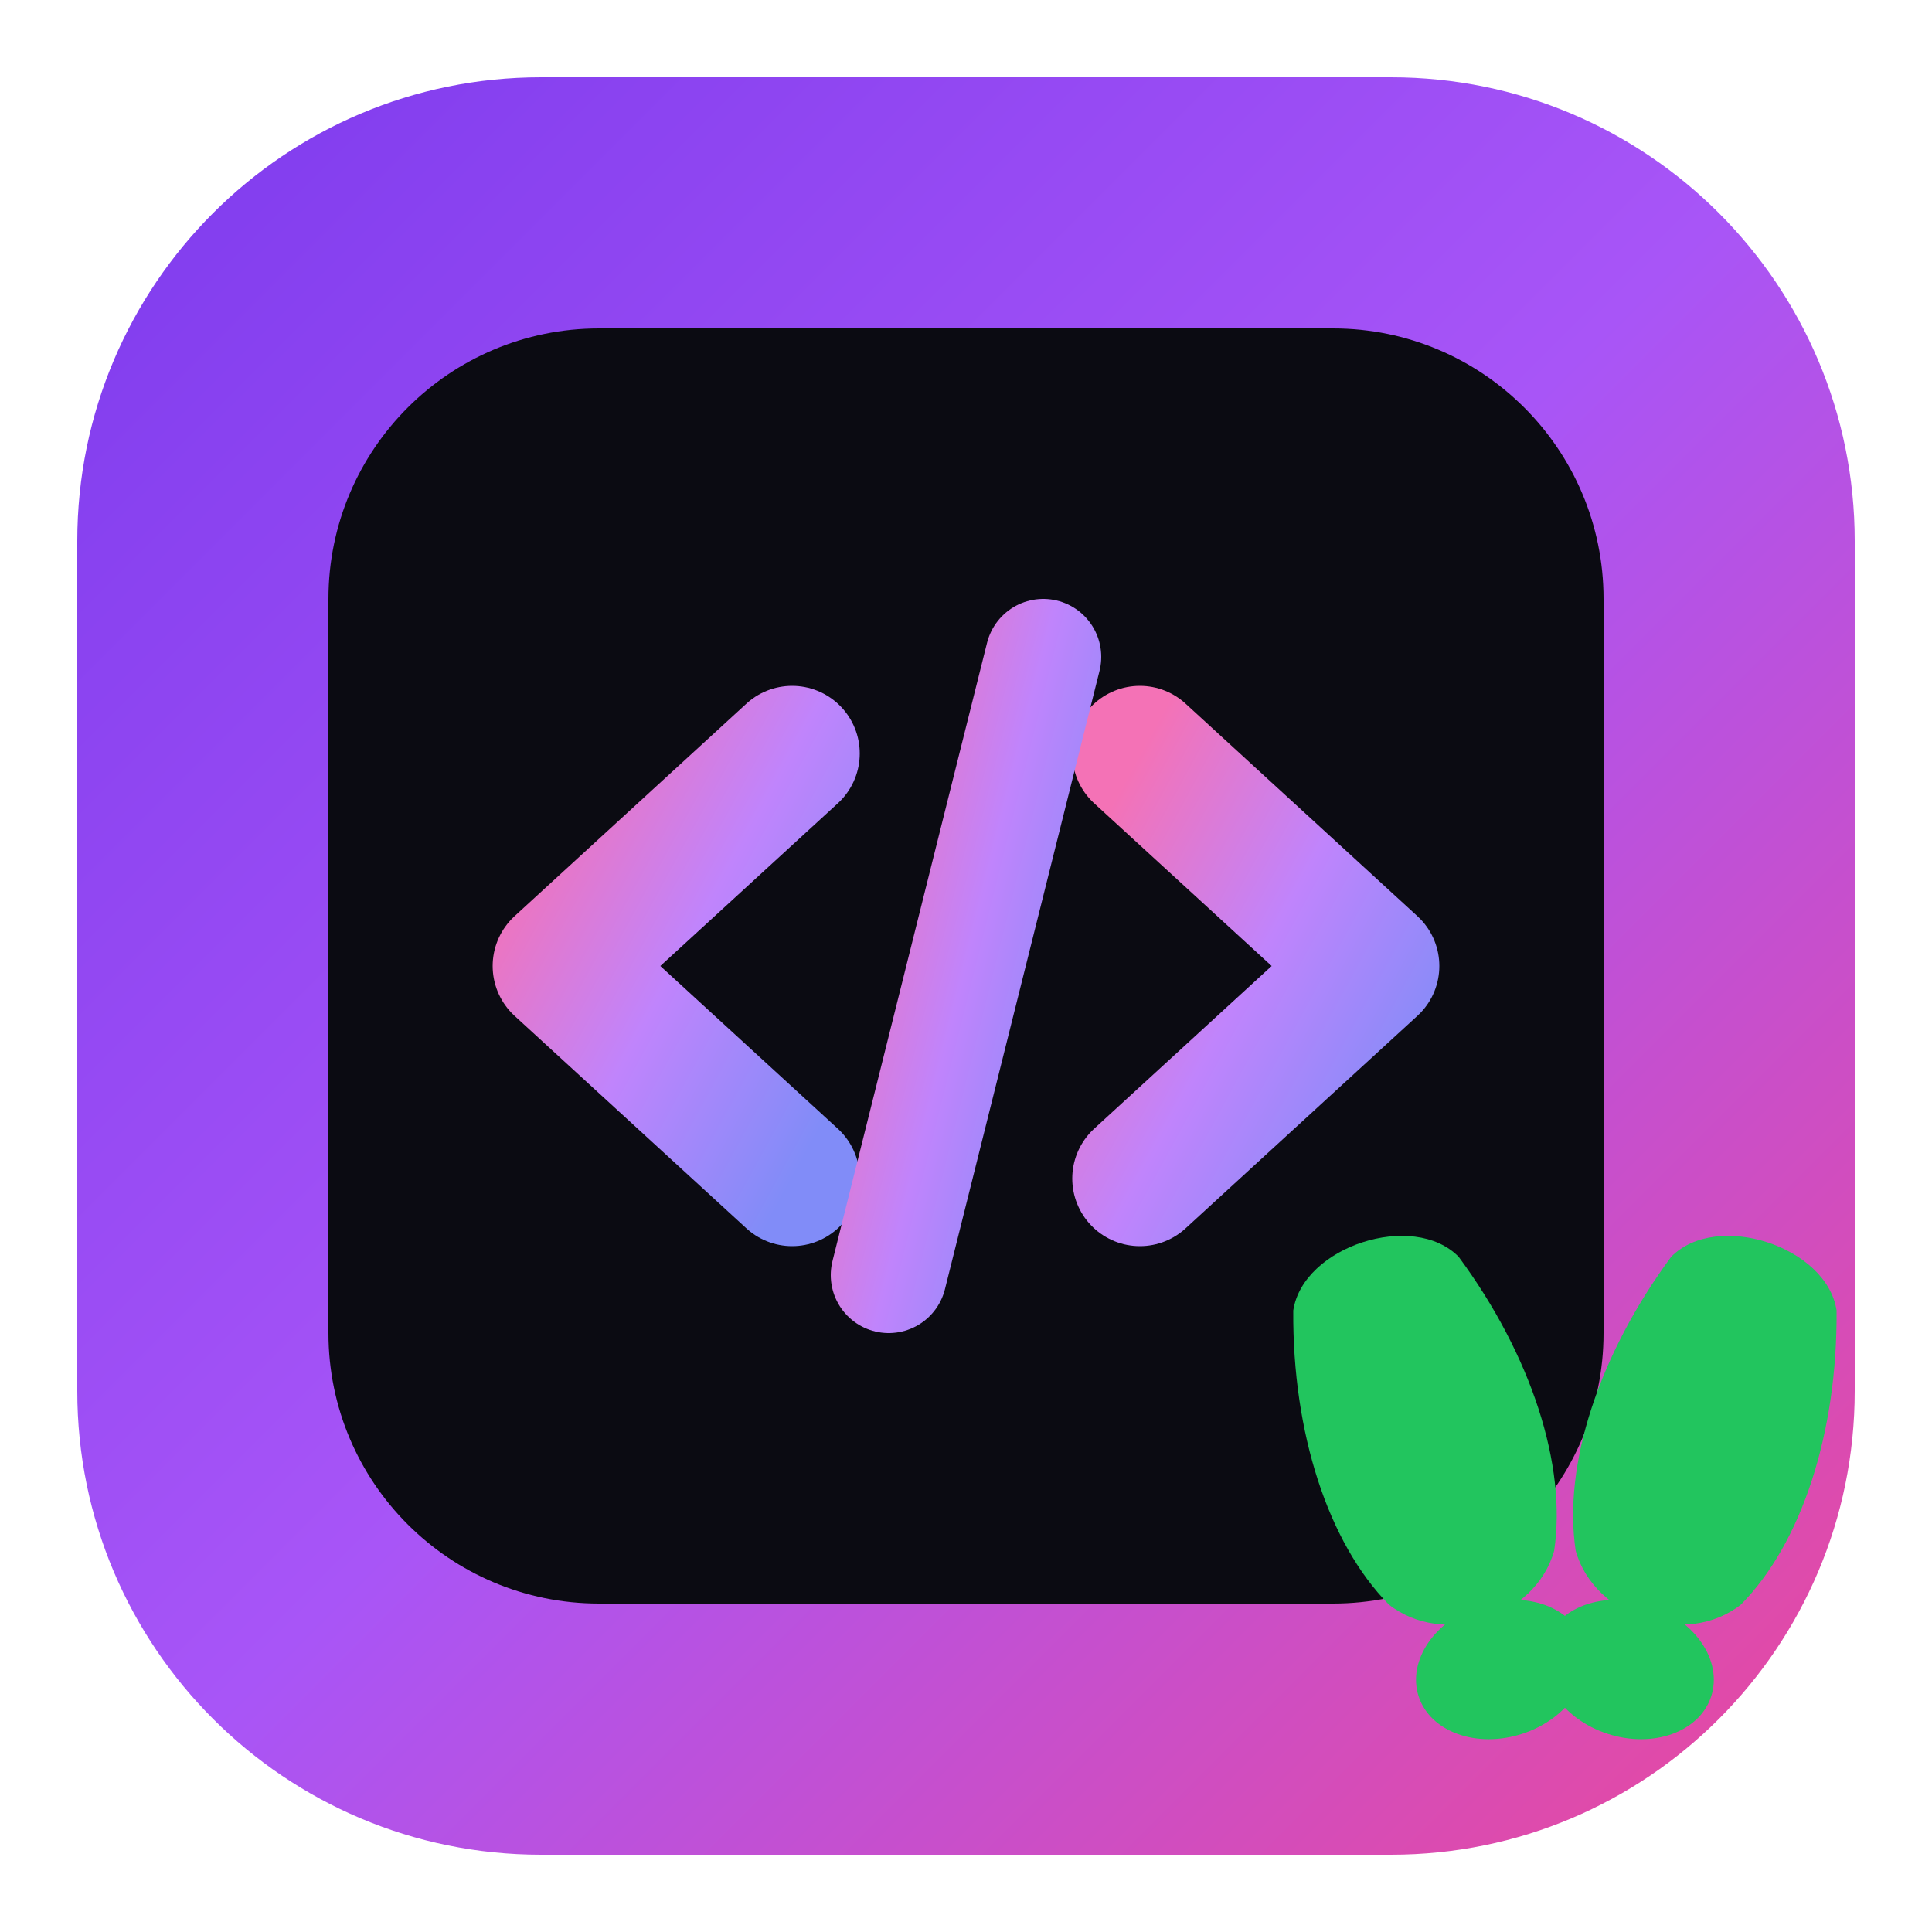
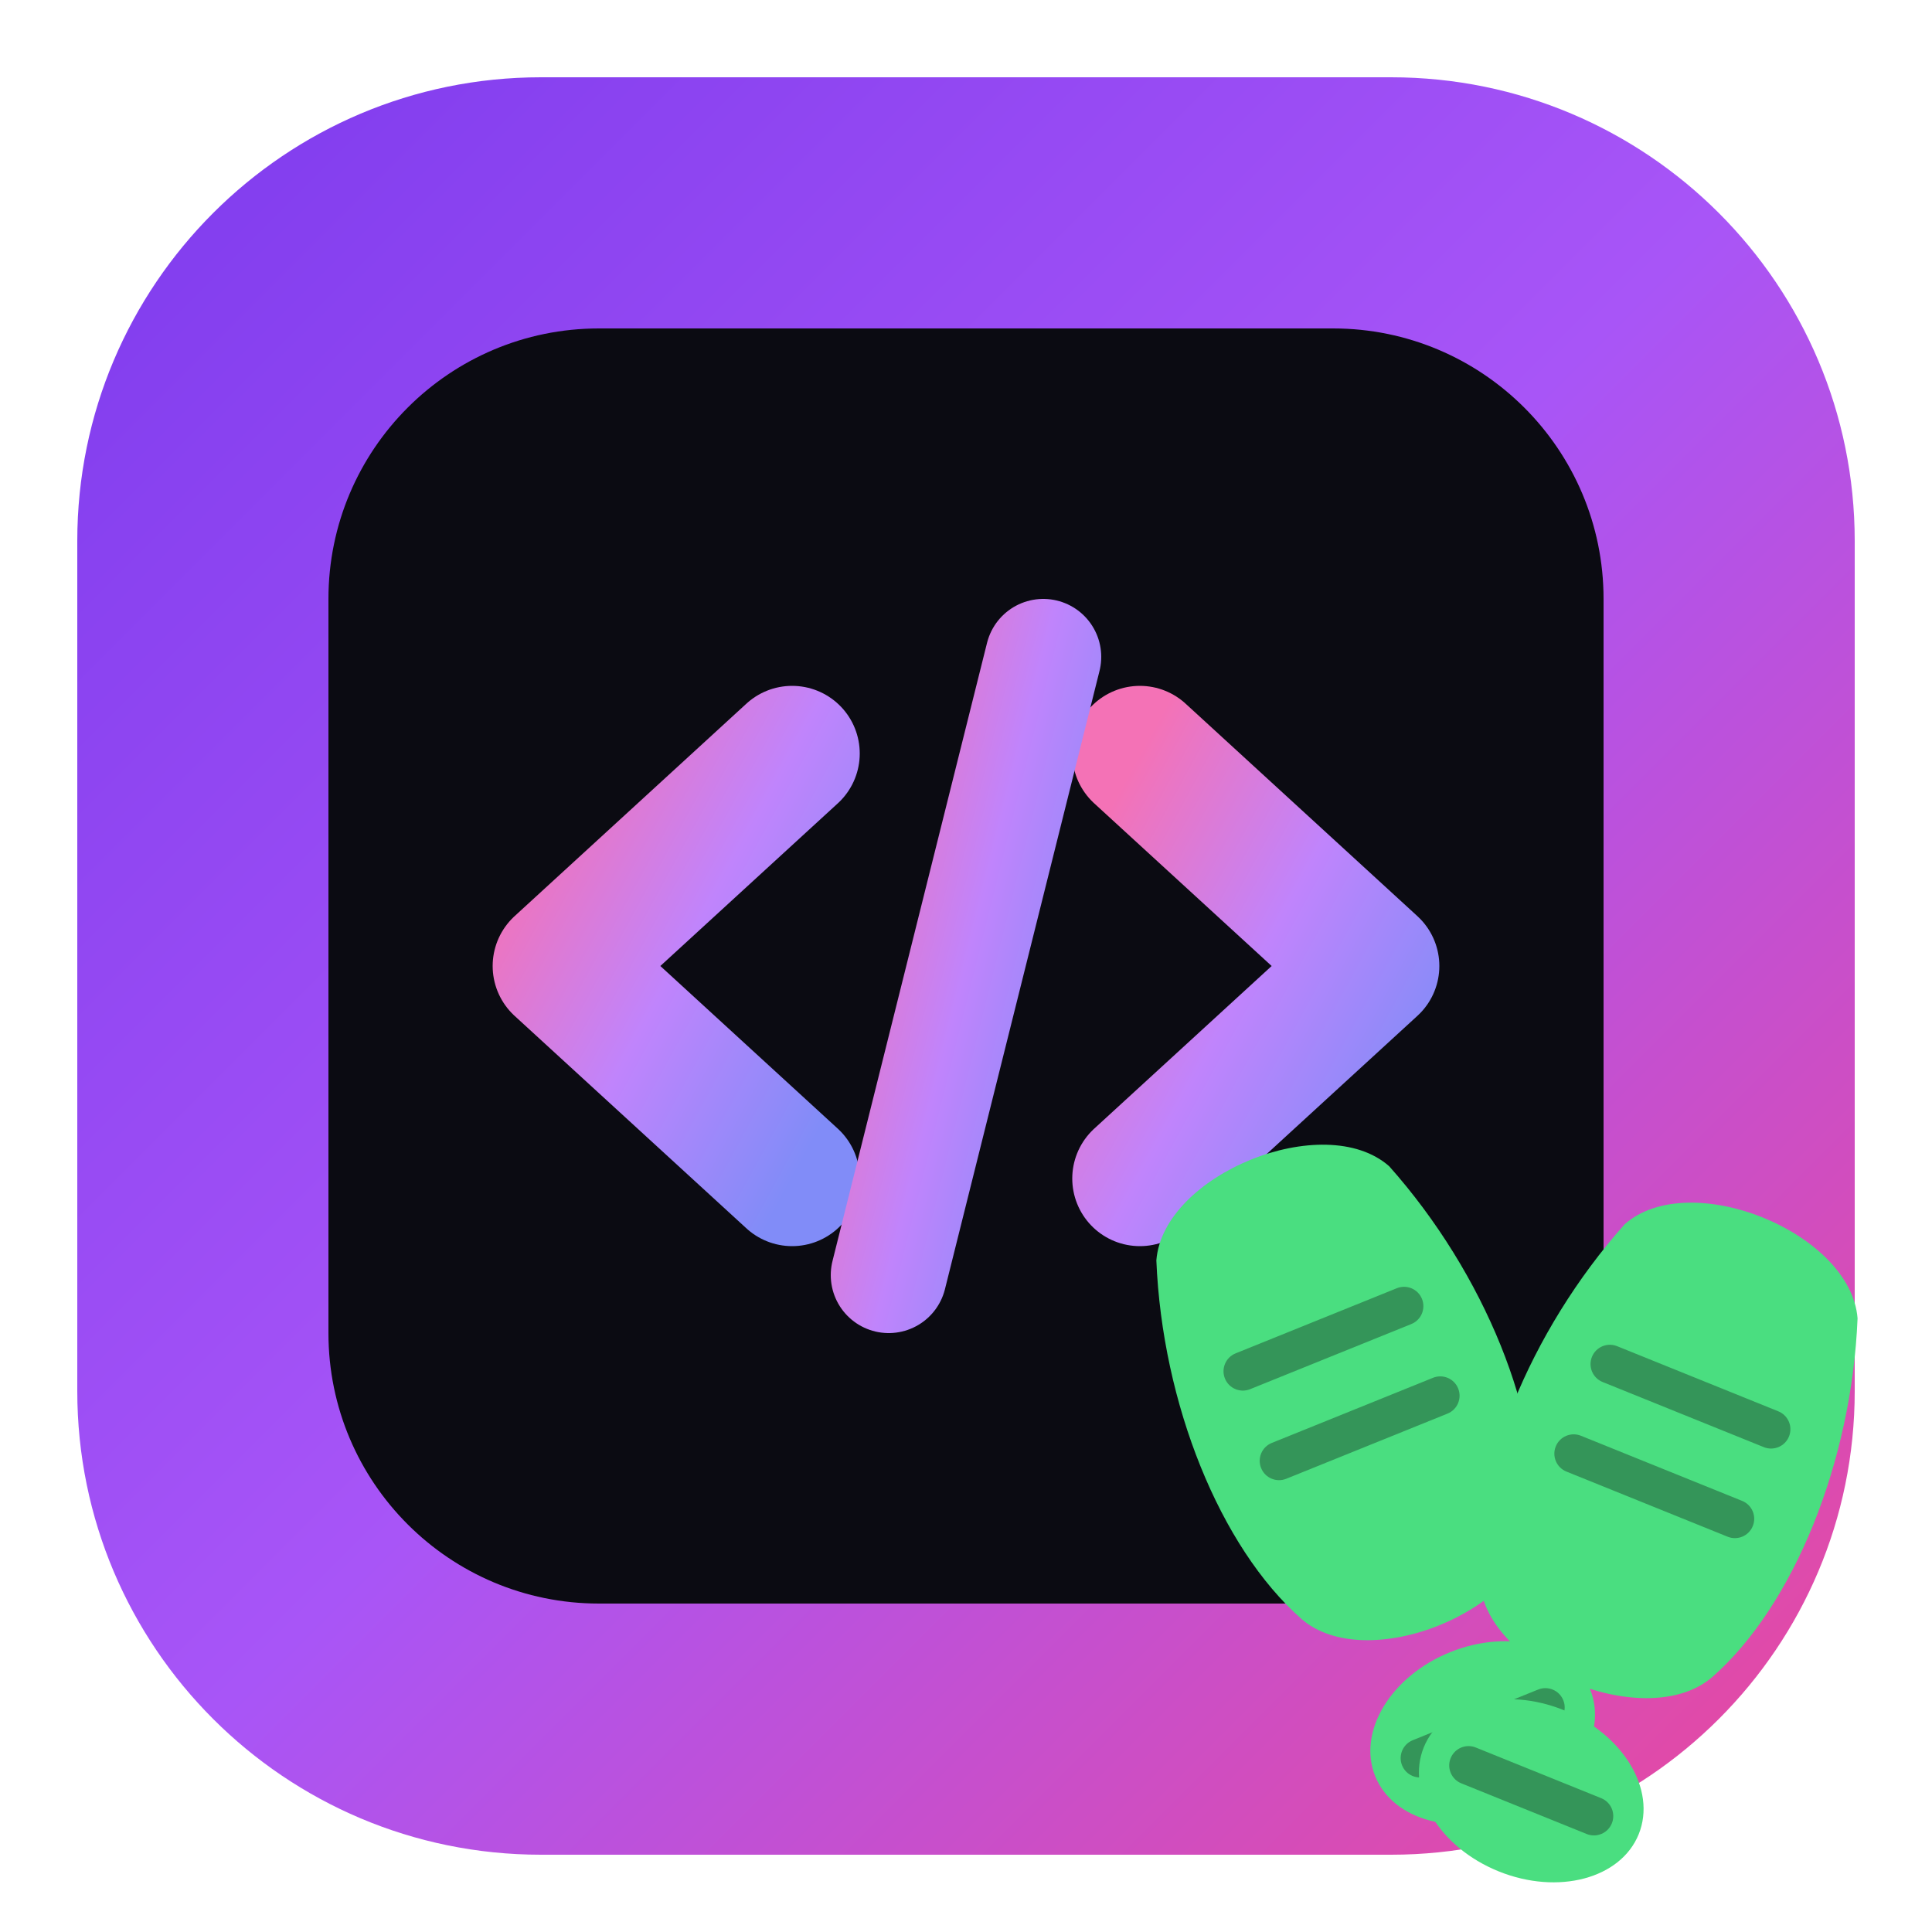
<svg xmlns="http://www.w3.org/2000/svg" viewBox="0 0 200 200" role="img" aria-label="ProgramandoAndo logo">
  <defs>
    <linearGradient id="outer" x1="0%" y1="0%" x2="100%" y2="100%">
      <stop offset="0%" stop-color="#7c3aed" />
      <stop offset="50%" stop-color="#a855f7" />
      <stop offset="100%" stop-color="#ec4899" />
    </linearGradient>
    <linearGradient id="code" x1="0%" y1="0%" x2="100%" y2="100%">
      <stop offset="0%" stop-color="#f472b6" />
      <stop offset="50%" stop-color="#c084fc" />
      <stop offset="100%" stop-color="#818cf8" />
    </linearGradient>
  </defs>
  <rect x="8" y="8" width="184" height="184" rx="48" fill="url(#outer)" />
  <rect x="34" y="34" width="132" height="132" rx="28" fill="#0b0b12" />
  <g fill="none" stroke="url(#code)" stroke-width="14" stroke-linecap="round" stroke-linejoin="round">
    <path d="M82 78 L58 100 L82 122" />
    <path d="M118 78 L142 100 L118 122" />
  </g>
  <path d="M108 68 L92 132" stroke="url(#code)" stroke-width="12" stroke-linecap="round" />
-   <g fill="#22c55e">
-     <g transform="translate(148 150) rotate(-18)">
-       <path d="M-9 -18 C-13 -6 -13 6 -9 14 C-5 20 5 20 9 14 C13 6 13 -6 9 -18 C6 -24 -6 -24 -9 -18 Z" />
-       <ellipse cx="0" cy="24" rx="9" ry="7" />
+   <g fill="#4ade80">
+     <g transform="translate(140 146) rotate(-22)">
+       <path d="M-13 -22 C-18 -8 -18 8 -13 18 C-9 26 9 26 13 18 C18 8 18 -8 13 -22 C9 -30 -9 -30 -13 -22 Z" />
+       <rect x="-11" y="-10" width="22" height="4" rx="2" fill="#0b0b12" opacity="0.35" />
+       <rect x="-11" y="0" width="22" height="4" rx="2" fill="#0b0b12" opacity="0.35" />
+       <ellipse cx="0" cy="36" rx="12" ry="9" />
+       <rect x="-9" y="34" width="18" height="4" rx="2" fill="#0b0b12" opacity="0.35" />
    </g>
-     <g transform="translate(176 150) rotate(18)">
-       <path d="M-9 -18 C-13 -6 -13 6 -9 14 C-5 20 5 20 9 14 C13 6 13 -6 9 -18 C6 -24 -6 -24 -9 -18 Z" />
-       <ellipse cx="0" cy="24" rx="9" ry="7" />
+     <g transform="translate(172 152) rotate(22)">
+       <path d="M-13 -22 C-18 -8 -18 8 -13 18 C-9 26 9 26 13 18 C18 8 18 -8 13 -22 C9 -30 -9 -30 -13 -22 Z" />
+       <rect x="-11" y="-10" width="22" height="4" rx="2" fill="#0b0b12" opacity="0.35" />
+       <rect x="-11" y="0" width="22" height="4" rx="2" fill="#0b0b12" opacity="0.35" />
+       <ellipse cx="0" cy="36" rx="12" ry="9" />
+       <rect x="-9" y="34" width="18" height="4" rx="2" fill="#0b0b12" opacity="0.35" />
    </g>
  </g>
</svg>
